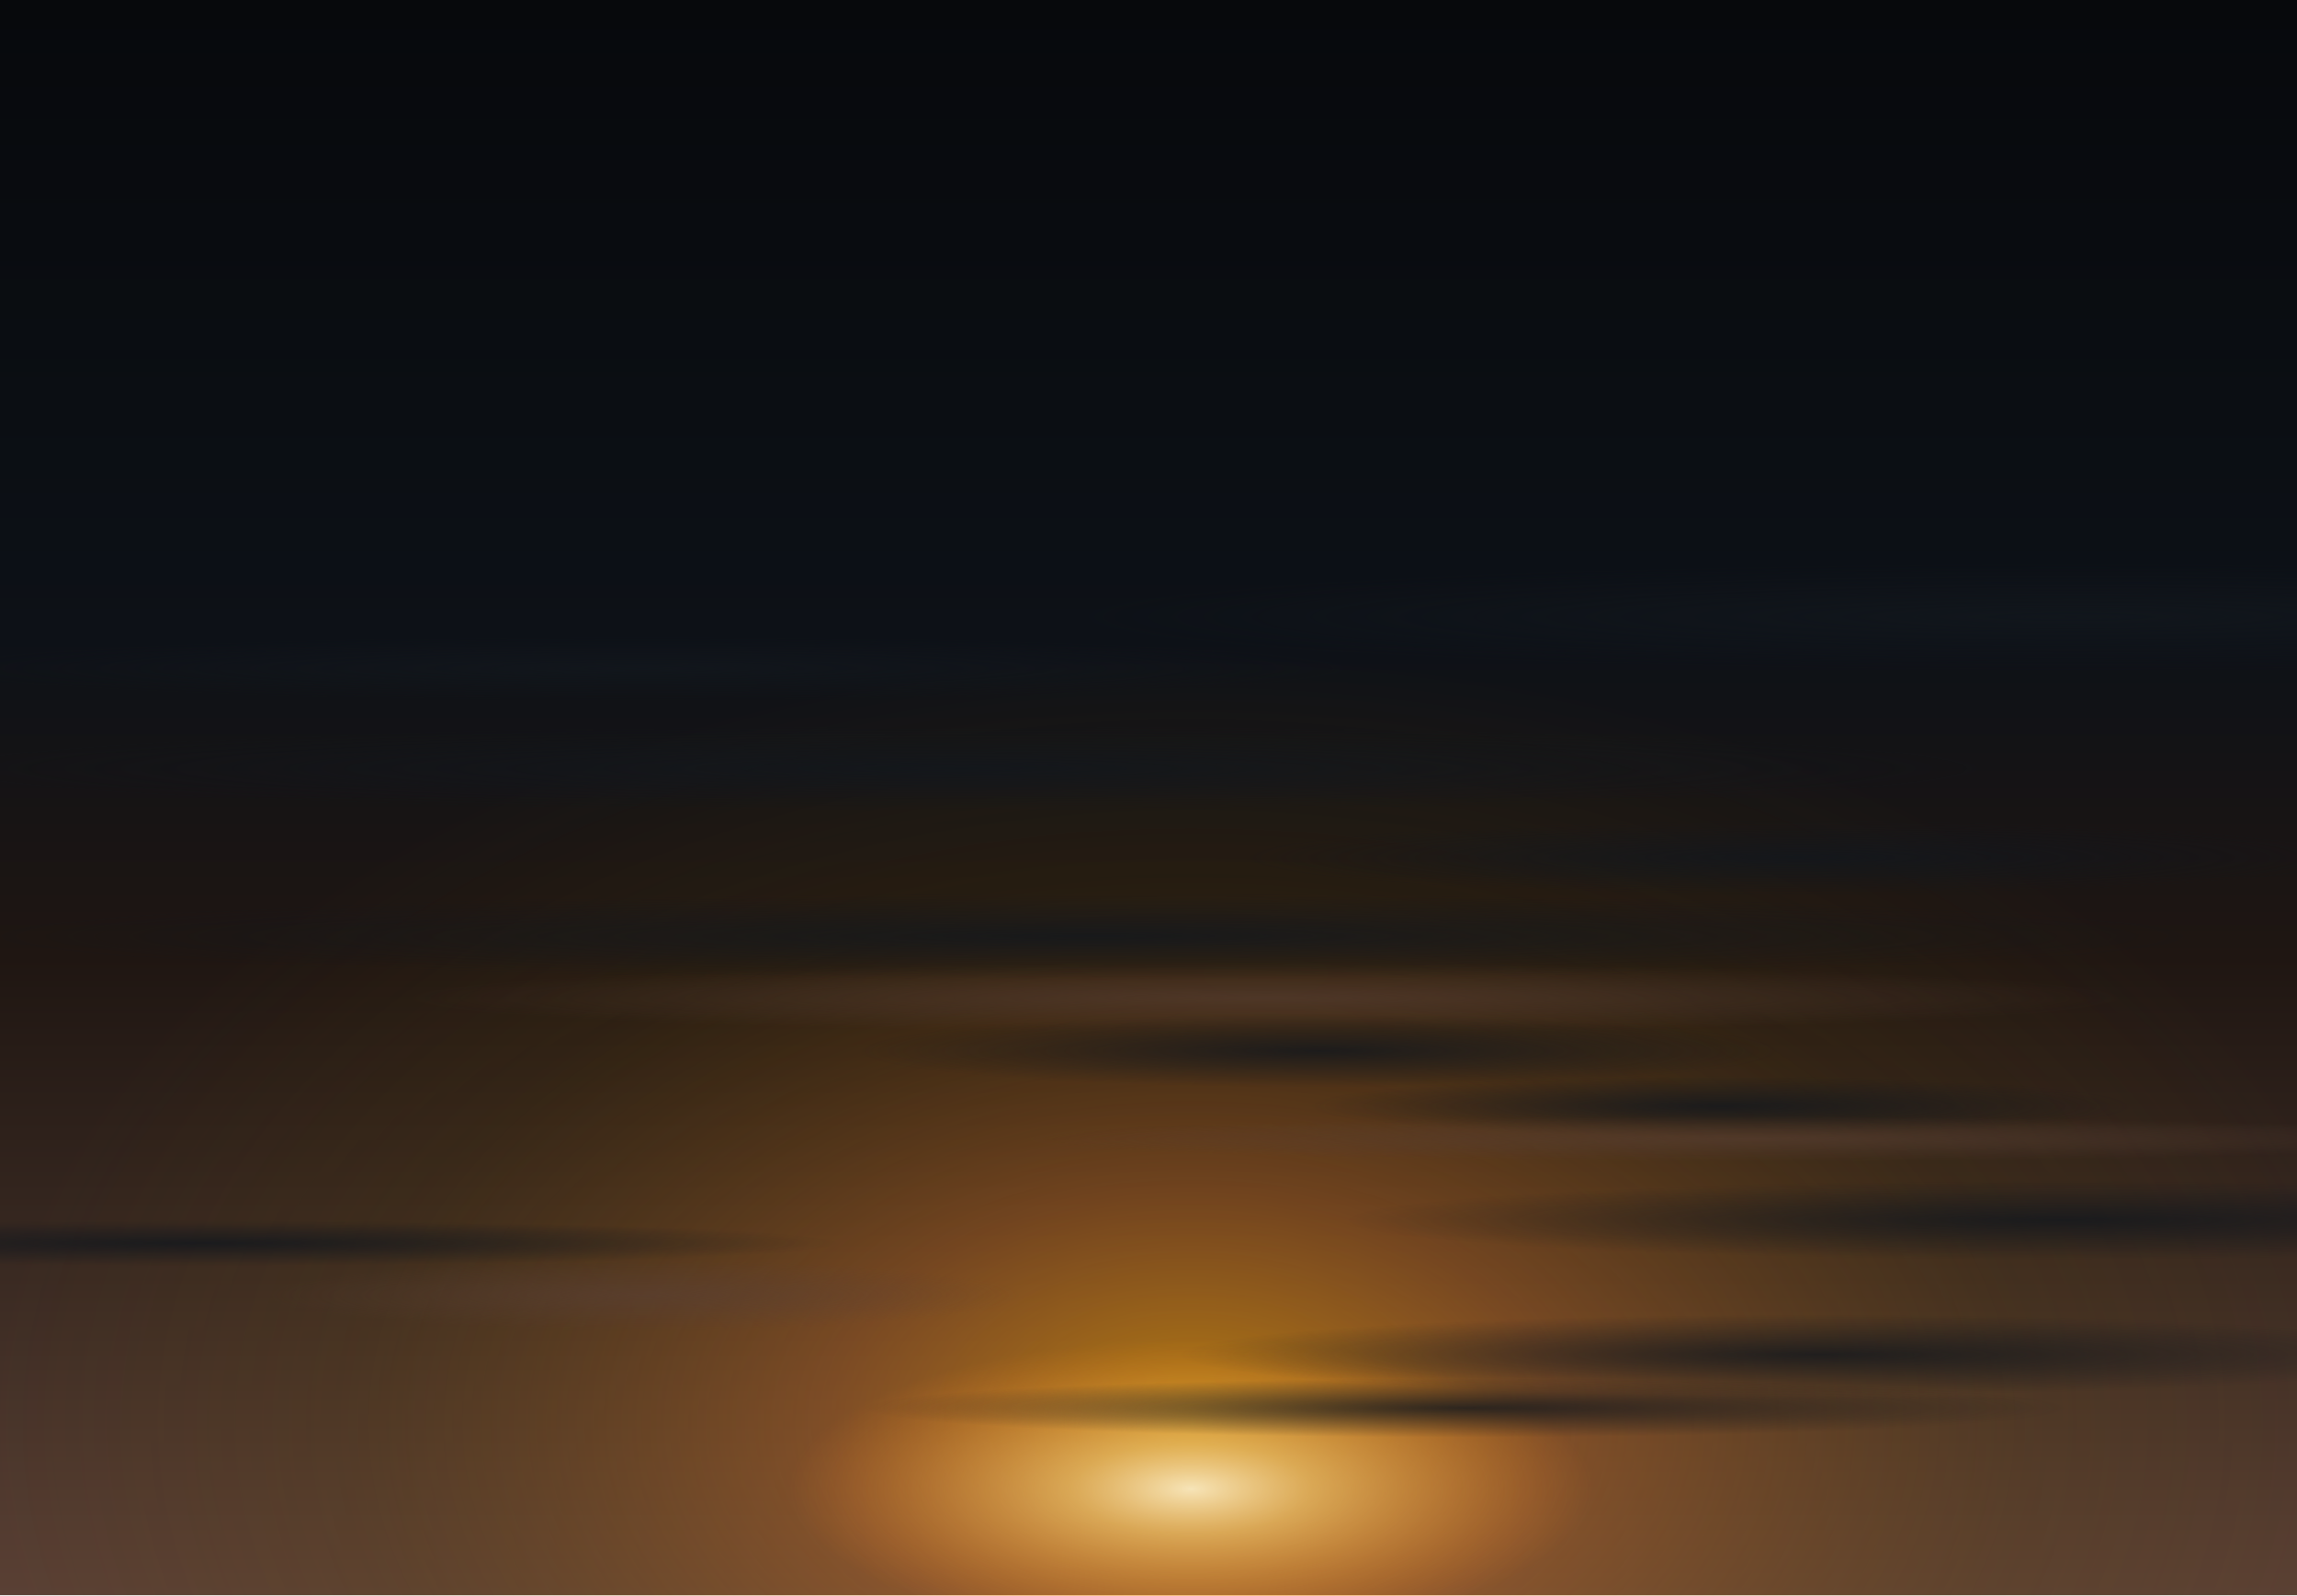
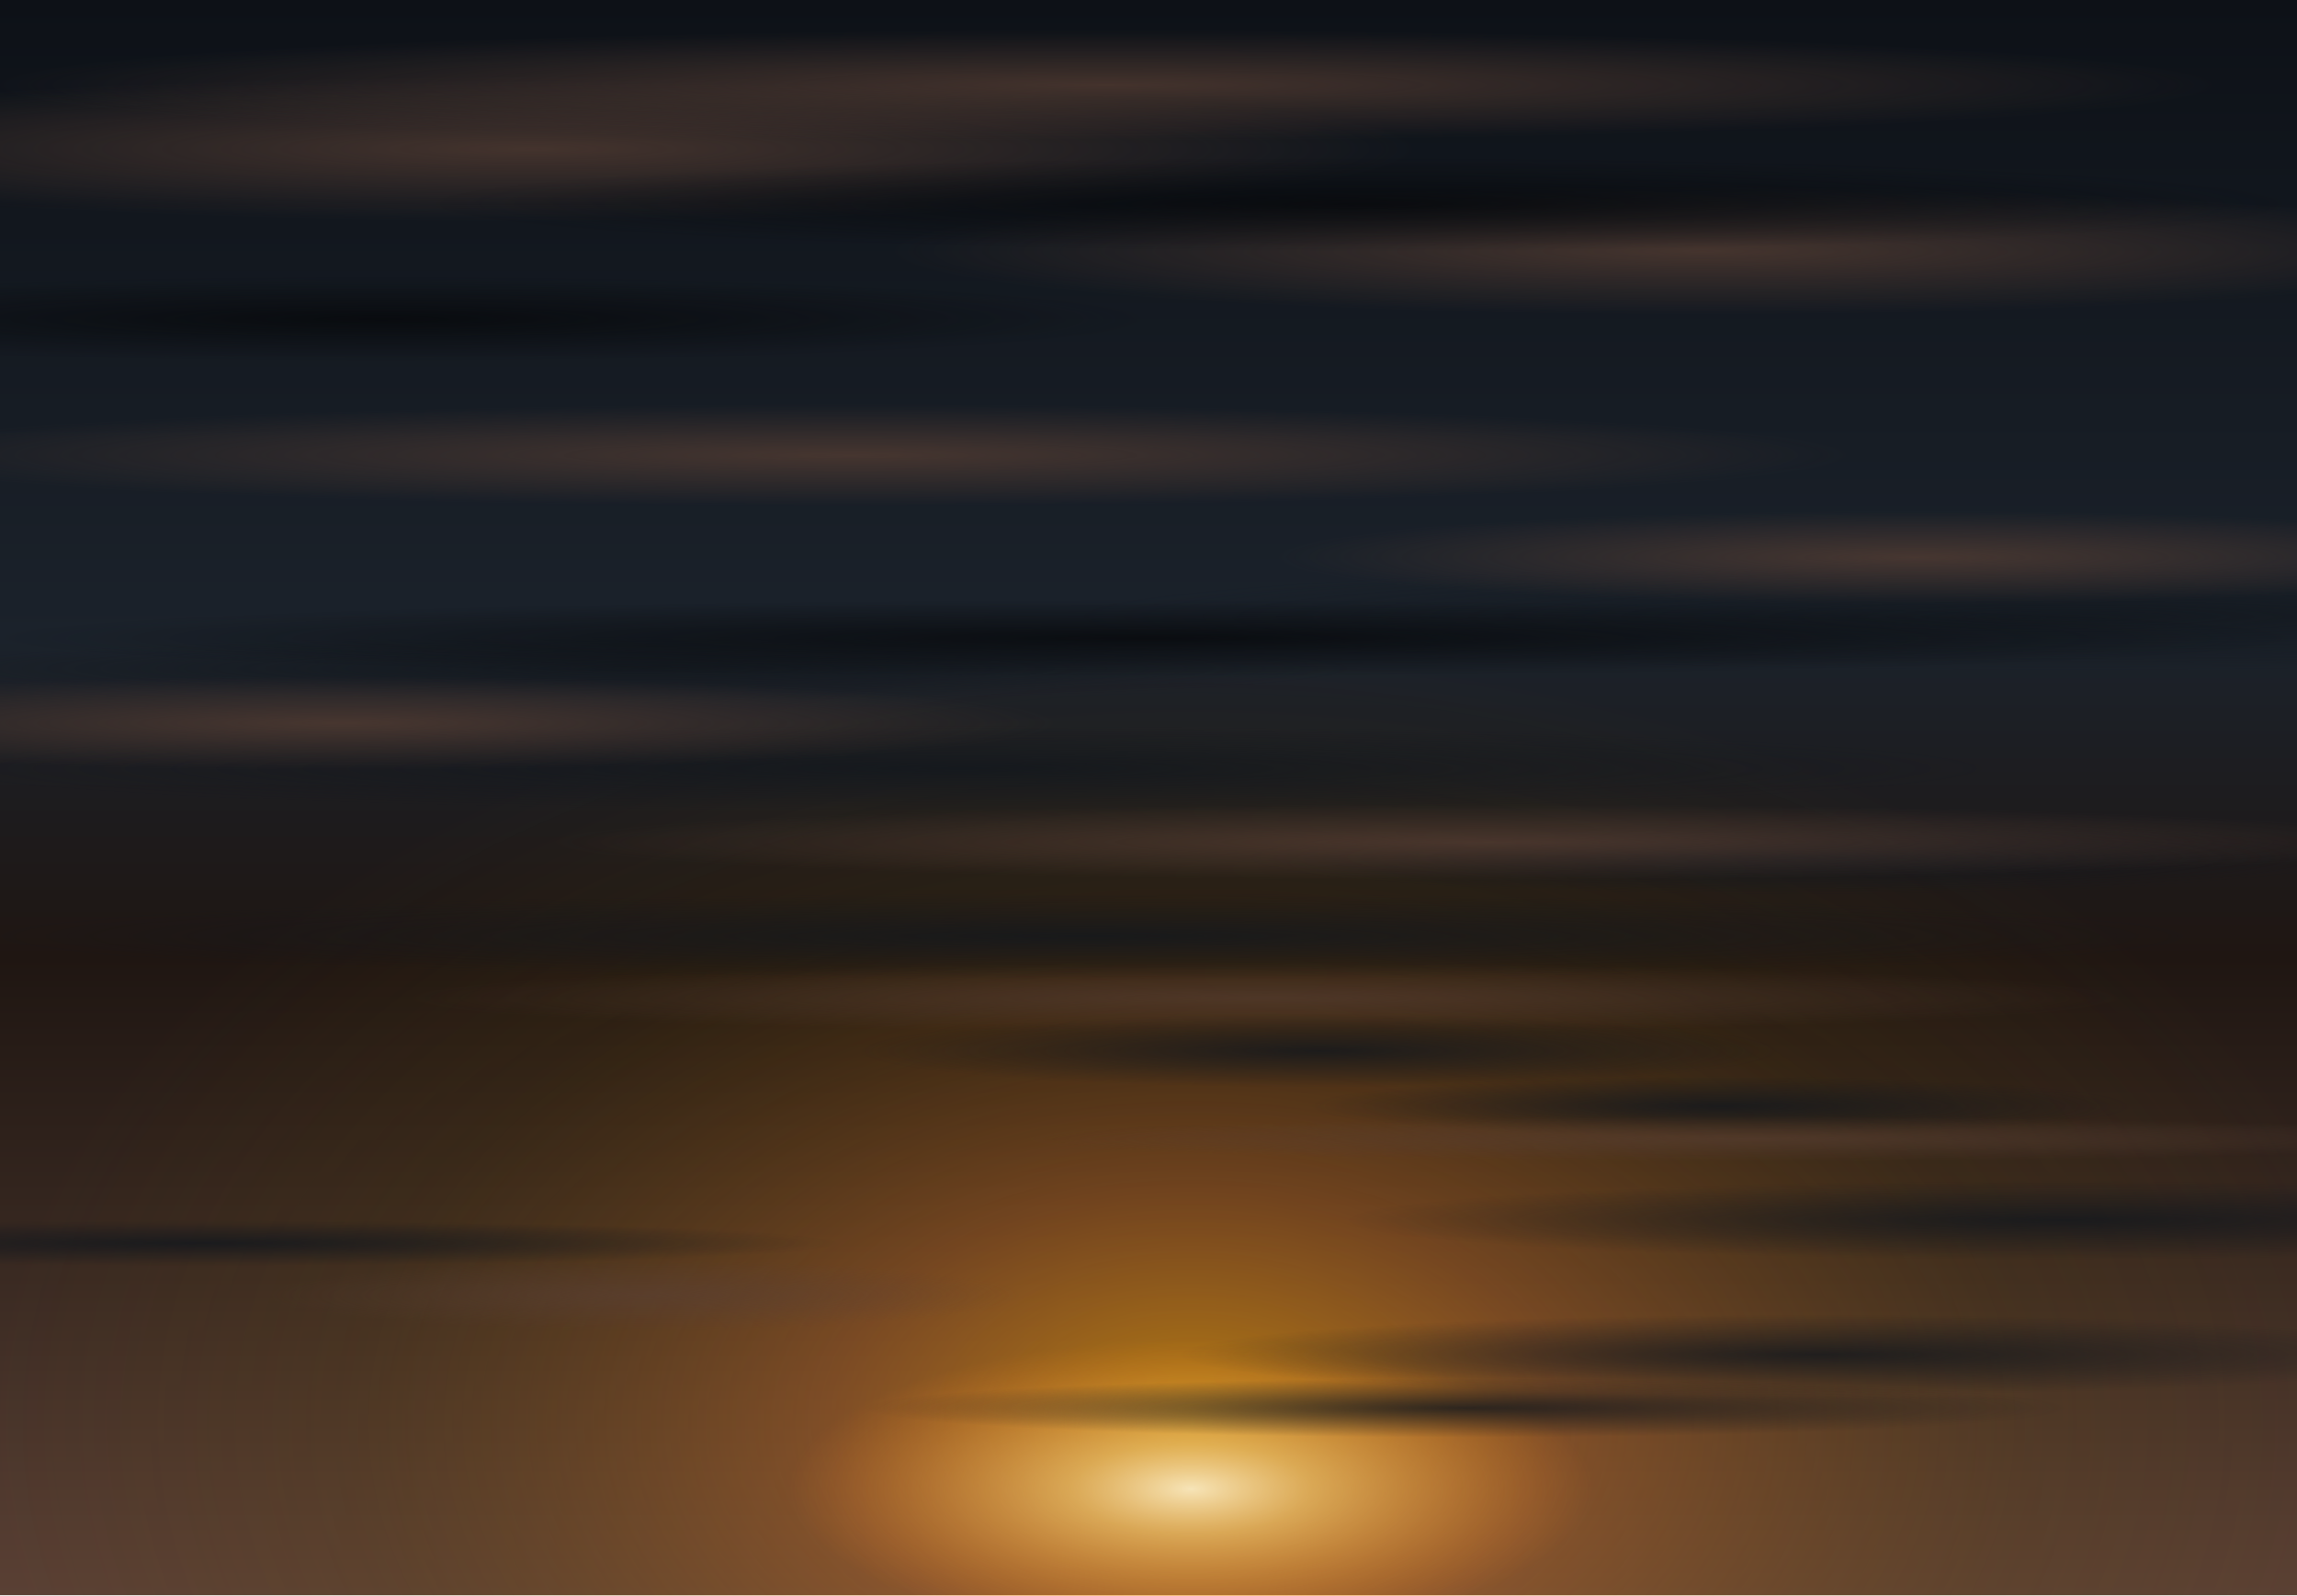
- <svg xmlns="http://www.w3.org/2000/svg" width="1080" height="750" viewBox="0 0 1080 750">
+ <svg xmlns="http://www.w3.org/2000/svg" width="720" height="500" viewBox="0 0 720 500">
  <defs>
    <linearGradient id="g_sky" x1="0" y1="0" x2="0" y2="750" gradientUnits="userSpaceOnUse">
-       <stop offset="0" stop-color="#07090C" />
-       <stop offset="0.4" stop-color="#0D1117" />
+       <stop offset="0" stop-color="#0D1117" />
+       <stop offset="0.4" stop-color="#1B222B" />
      <stop offset="0.6" stop-color="#1F1612" />
      <stop offset="0.8" stop-color="#3A2A22" />
      <stop offset="1" stop-color="#5A4034" />
    </linearGradient>
    <radialGradient id="g_glow" cx="0.5" cy="0.5" r="0.5">
      <stop offset="0" stop-color="#FFB000" stop-opacity="0.6" />
      <stop offset="0.3" stop-color="#FF8A1F" stop-opacity="0.3" />
      <stop offset="0.7" stop-color="#8A5F00" stop-opacity="0.1" />
      <stop offset="1" stop-color="#8A5F00" stop-opacity="0" />
    </radialGradient>
    <radialGradient id="g_sun" cx="0.5" cy="0.5" r="0.5">
      <stop offset="0" stop-color="#FFF1C9" stop-opacity="0.9" />
      <stop offset="0.3" stop-color="#FFD27A" stop-opacity="0.6" />
      <stop offset="1" stop-color="#FF8A1F" stop-opacity="0" />
    </radialGradient>
    <radialGradient id="g_band" cx="0.5" cy="0.5" r="0.5">
      <stop offset="0" stop-color="#12171D" stop-opacity="0.8" />
      <stop offset="1" stop-color="#12171D" stop-opacity="0" />
    </radialGradient>
    <radialGradient id="g_bandw" cx="0.5" cy="0.5" r="0.5">
      <stop offset="0" stop-color="#5A4034" stop-opacity="0.6" />
      <stop offset="1" stop-color="#5A4034" stop-opacity="0" />
    </radialGradient>
+     <radialGradient id="g_hz" cx="0.5" cy="0.5" r="0.5">
+       <stop offset="0" stop-color="#5A4034" stop-opacity="0.7" />
+       <stop offset="1" stop-color="#5A4034" stop-opacity="0" />
+     </radialGradient>
+     <radialGradient id="g_hzd" cx="0.5" cy="0.5" r="0.5">
+       <stop offset="0" stop-color="#07090C" stop-opacity="0.85" />
+       <stop offset="1" stop-color="#07090C" stop-opacity="0" />
+     </radialGradient>
  </defs>
  <g id="slot.sky_glow">
-     <rect x="0" y="0" width="1080" height="750" fill="url(#g_sky)" />
-     <ellipse cx="560" cy="668" rx="560" ry="360" fill="url(#g_glow)" />
-     <ellipse cx="560" cy="700" rx="190" ry="70" fill="url(#g_sun)" />
-     <ellipse cx="595" cy="469.2" rx="401.1" ry="16.5" fill="url(#g_bandw)" />
-     <ellipse cx="620.4" cy="494.1" rx="216.2" ry="17.2" fill="url(#g_band)" />
-     <ellipse cx="809.5" cy="520.1" rx="193.5" ry="14.2" fill="url(#g_band)" />
-     <ellipse cx="824.9" cy="535.5" rx="343.4" ry="10.6" fill="url(#g_bandw)" />
-     <ellipse cx="967.6" cy="573.7" rx="333.5" ry="18.6" fill="url(#g_band)" />
-     <ellipse cx="93.8" cy="584.5" rx="302.1" ry="10.8" fill="url(#g_band)" />
-     <ellipse cx="302.6" cy="609" rx="177.5" ry="16.5" fill="url(#g_bandw)" />
-     <ellipse cx="855" cy="637" rx="299.8" ry="19" fill="url(#g_band)" />
-     <ellipse cx="689.5" cy="662" rx="284.3" ry="13.9" fill="url(#g_band)" />
-     <ellipse cx="976.2" cy="290" rx="478.5" ry="25.3" fill="url(#g_band)" />
-     <ellipse cx="302.1" cy="314.3" rx="335.2" ry="15.1" fill="url(#g_band)" />
-     <ellipse cx="452.4" cy="361.3" rx="480.1" ry="20.2" fill="url(#g_band)" />
-     <ellipse cx="845.6" cy="403.2" rx="260.1" ry="17.4" fill="url(#g_band)" />
-     <ellipse cx="513.6" cy="440.2" rx="514.9" ry="20.4" fill="url(#g_band)" />
+     <g transform="scale(0.66667)">
+       <rect x="0" y="0" width="1080" height="750" fill="url(#g_sky)" />
+       <ellipse cx="560" cy="668" rx="560" ry="360" fill="url(#g_glow)" />
+       <ellipse cx="560" cy="700" rx="190" ry="70" fill="url(#g_sun)" />
+       <ellipse cx="595" cy="469.2" rx="401.1" ry="16.5" fill="url(#g_bandw)" />
+       <ellipse cx="620.4" cy="494.1" rx="216.2" ry="17.2" fill="url(#g_band)" />
+       <ellipse cx="809.5" cy="520.1" rx="193.5" ry="14.2" fill="url(#g_band)" />
+       <ellipse cx="824.9" cy="535.5" rx="343.4" ry="10.6" fill="url(#g_bandw)" />
+       <ellipse cx="967.6" cy="573.7" rx="333.5" ry="18.6" fill="url(#g_band)" />
+       <ellipse cx="93.8" cy="584.5" rx="302.1" ry="10.8" fill="url(#g_band)" />
+       <ellipse cx="302.6" cy="609" rx="177.5" ry="16.5" fill="url(#g_bandw)" />
+       <ellipse cx="855" cy="637" rx="299.8" ry="19" fill="url(#g_band)" />
+       <ellipse cx="689.5" cy="662" rx="284.3" ry="13.9" fill="url(#g_band)" />
+       <ellipse cx="976.2" cy="290" rx="478.5" ry="25.3" fill="url(#g_band)" />
+       <ellipse cx="302.1" cy="314.3" rx="335.2" ry="15.1" fill="url(#g_band)" />
+       <ellipse cx="452.4" cy="361.3" rx="480.1" ry="20.2" fill="url(#g_band)" />
+       <ellipse cx="845.6" cy="403.2" rx="260.1" ry="17.4" fill="url(#g_band)" />
+       <ellipse cx="513.6" cy="440.2" rx="514.9" ry="20.4" fill="url(#g_band)" />
+       <ellipse cx="250" cy="70" rx="420" ry="34" fill="url(#g_hz)" />
+       <ellipse cx="800" cy="118" rx="380" ry="30" fill="url(#g_hz)" />
+       <ellipse cx="520" cy="40" rx="520" ry="26" fill="url(#g_hz)" />
+       <ellipse cx="640" cy="96" rx="440" ry="22" fill="url(#g_hzd)" />
+       <ellipse cx="180" cy="150" rx="360" ry="20" fill="url(#g_hzd)" />
+       <ellipse cx="400" cy="214" rx="470" ry="24" fill="url(#g_hz)" />
+       <ellipse cx="900" cy="262" rx="300" ry="22" fill="url(#g_hz)" />
+       <ellipse cx="540" cy="300" rx="540" ry="18" fill="url(#g_hzd)" />
+       <ellipse cx="160" cy="340" rx="340" ry="22" fill="url(#g_hz)" />
+       <ellipse cx="700" cy="396" rx="440" ry="18" fill="url(#g_hz)" />
+     </g>
  </g>
</svg>
